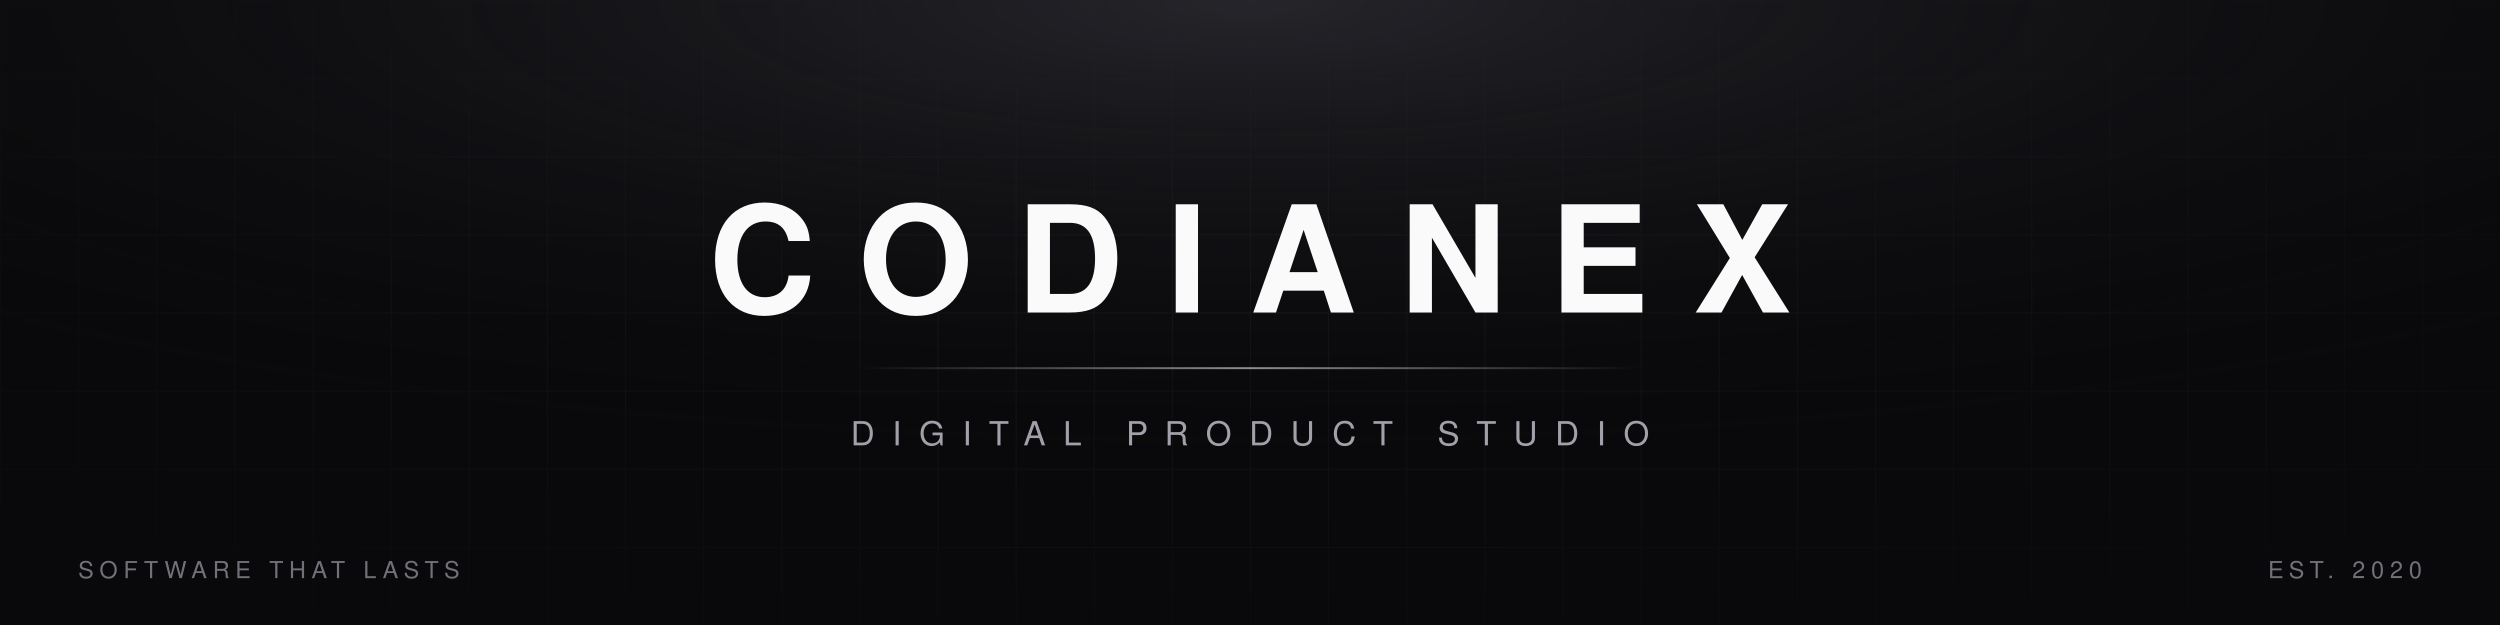
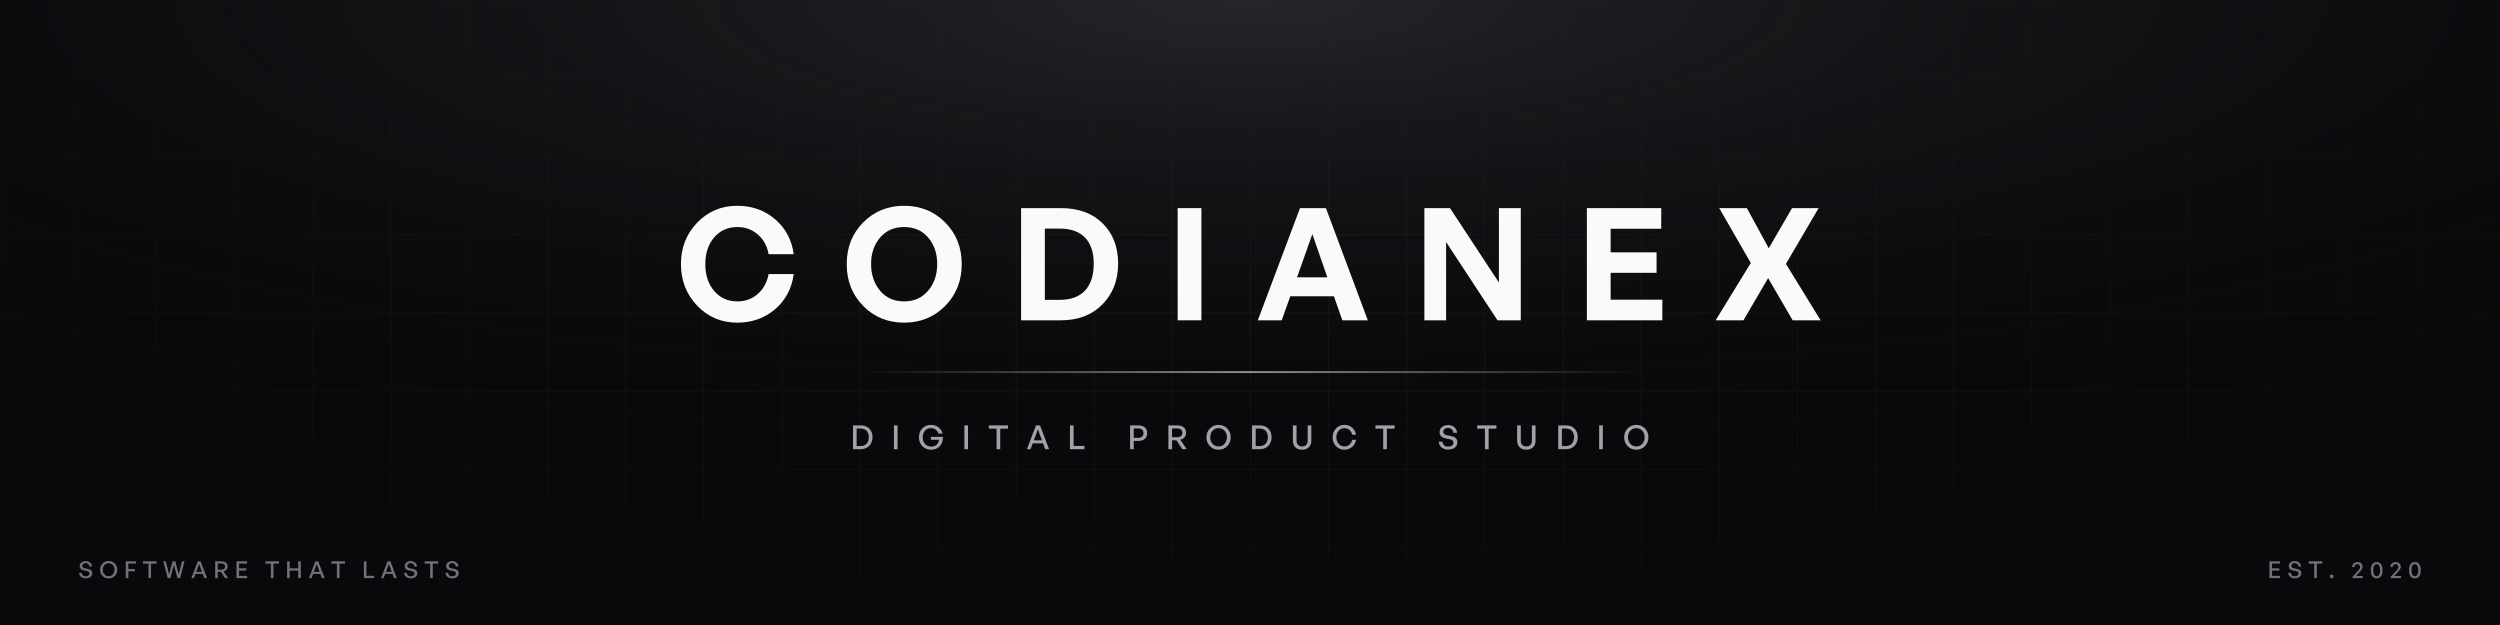
<svg xmlns="http://www.w3.org/2000/svg" viewBox="0 0 1280 320" width="1280" height="320" role="img" aria-labelledby="t d">
  <defs>
    <radialGradient id="glow" cx="50%" cy="0%" r="75%">
      <stop offset="0" stop-color="#2a2a30" stop-opacity=".85" />
      <stop offset="1" stop-color="#09090b" stop-opacity="0" />
    </radialGradient>
    <linearGradient id="rule" x1="0" x2="1">
      <stop offset="0" stop-color="#fafafa" stop-opacity="0" />
      <stop offset=".5" stop-color="#fafafa" stop-opacity=".55" />
      <stop offset="1" stop-color="#fafafa" stop-opacity="0" />
    </linearGradient>
    <pattern id="grid" width="40" height="40" patternUnits="userSpaceOnUse">
      <path d="M40 0H0V40" fill="none" stroke="#fafafa" stroke-opacity=".05" />
    </pattern>
    <radialGradient id="fm" cx="50%" cy="45%" r="70%">
      <stop offset="0" stop-color="#fff" />
      <stop offset="1" stop-color="#000" />
    </radialGradient>
    <mask id="fade">
      <rect width="1280" height="320" fill="url(#fm)" />
    </mask>
  </defs>
  <rect width="1280" height="320" fill="#09090b" />
  <rect width="1280" height="320" fill="url(#grid)" mask="url(#fade)" />
  <rect width="1280" height="320" fill="url(#glow)" />
-   <g font-family="'General Sans','Helvetica Neue',Helvetica,Arial,sans-serif" text-anchor="middle" fill="#fafafa">
-     <text x="640" y="160" font-size="76" font-weight="600" letter-spacing="22">CODIANEX</text>
-     <rect x="440" y="188" width="400" height="1" fill="url(#rule)" />
-     <text x="640" y="228" font-size="17" font-weight="500" letter-spacing="9" fill="#a1a1aa">DIGITAL PRODUCT STUDIO</text>
+   <g fill="#fafafa">
+     <path transform="translate(346.08 164) scale(0.08 -0.08)" d="M392 -15Q240 -15 136.0 93.5Q32 202 32 360Q32 517 136.0 625.0Q240 733 392 733Q534 733 634.5 647.0Q735 561 754 423H593Q580 500 525.0 548.5Q470 597 394 597Q302 597 245.0 531.0Q188 465 188 360Q188 254 245.0 187.5Q302 121 394 121Q470 121 524.5 169.5Q579 218 593 296H754Q735 157 634.5 71.0Q534 -15 392 -15Z" />
+     <path transform="translate(430.96 164) scale(0.08 -0.08)" d="M399 -15Q243 -15 137.5 92.0Q32 199 32 360Q32 520 137.5 626.5Q243 733 399 733Q556 733 662.0 626.5Q768 520 768 360Q768 199 662.0 92.0Q556 -15 399 -15ZM399 597Q303 597 245.5 529.5Q188 462 188.0 360.0Q188 258 245.5 189.5Q303 121 399.0 121.0Q495 121 553.0 189.5Q611 258 611.0 360.0Q611 462 553.5 529.5Q496 597 399 597Z" />
+     <path transform="translate(516.88 164) scale(0.08 -0.08)" d="M329 0H74V718H329Q498 718 596.5 620.0Q695 522 695.0 363.0Q695 204 594.5 102.0Q494 0 329 0ZM226 587V131H321Q428 131 483.5 191.0Q539 251 539 363Q539 471 483.5 529.0Q428 587 321 587Z" />
+     <path transform="translate(597.04 164) scale(0.08 -0.08)" d="M226 0H74V718H226Z" />
+     <path transform="translate(642.96 164) scale(0.08 -0.08)" d="M554 0 500 154H221L166 0H13L283 718H449L717 0ZM362 552 264 275H458Z" />
+     <path transform="translate(723.36 164) scale(0.08 -0.08)" d="M542 0 213 501V0H74V718H238L551 242V718H691V0Z" />
+     <path transform="translate(806.56 164) scale(0.08 -0.08)" d="M557 132V0H74V718H550V586H226V435H520V304H226V132Z" />
+     <path transform="translate(876.64 164) scale(0.08 -0.08)" d="M200 0H22L247 367L45 718H222L362 461L511 718H681L472 361L694 0H515L358 270Z" />
  </g>
-   <g font-family="'General Sans','Helvetica Neue',Helvetica,Arial,sans-serif" font-size="12" letter-spacing="3" fill="#71717a">
-     <text x="40" y="296">SOFTWARE THAT LASTS</text>
-     <text x="1240" y="296" text-anchor="end">EST. 2020</text>
+   <rect x="440" y="190" width="400" height="1" fill="url(#rule)" />
+   <g fill="#a1a1aa">
+     <path transform="translate(435.41 230) scale(0.017 -0.017)" d="M305 0H78V718H305Q474 718 570.0 620.0Q666 522 666 362Q666 204 568.0 102.0Q470 0 305 0ZM188 623V95H300Q422 95 488.0 166.0Q554 237 554 362Q554 485 488.5 554.0Q423 623 300 623Z" />
+     <path transform="translate(456.36 230) scale(0.017 -0.017)" d="M188 0H78V718H188Z" />
+     <path transform="translate(469.88 230) scale(0.017 -0.017)" d="M403 -15Q247 -15 141.5 91.5Q36 198 36 360Q36 520 138.5 626.5Q241 733 397 733Q531 733 624.0 660.5Q717 588 751 471H623Q602 544 542.5 589.0Q483 634 394 634Q286 634 218.0 558.5Q150 483 150 358Q150 236 219.5 157.5Q289 79 407 79Q505 79 567.0 134.5Q629 190 644 284H396V372H760Q763 199 665.0 92.0Q567 -15 403 -15Z" />
+     <path transform="translate(492.43 230) scale(0.017 -0.017)" d="M188 0H78V718H188Z" />
+     <path transform="translate(505.95 230) scale(0.017 -0.017)" d="M363 0H253V619H19V718H597V619H363Z" />
+     <path transform="translate(525.42 230) scale(0.017 -0.017)" d="M572 0 507 178H197L131 0H20L295 718H416L689 0ZM353 598 230 267H474Z" />
+     <path transform="translate(546.49 230) scale(0.017 -0.017)" d="M513 0H78V718H188V99H513Z" />
+     <path transform="translate(577.28 230) scale(0.017 -0.017)" d="M327 250H188V0H78V718H327Q450 718 521.0 657.5Q592 597 592 486Q592 374 520.5 312.0Q449 250 327 250ZM326 625H188V343H326Q399 343 440.5 380.5Q482 418 482 485Q482 551 440.5 588.0Q399 625 326 625Z" />
+     <path transform="translate(596.89 230) scale(0.017 -0.017)" d="M188 0H78V718H346Q470 718 540.0 659.5Q610 601 610 494Q610 417 564.0 361.0Q518 305 436 286L631 0H499L320 270H188ZM188 626V362H339Q416 362 457.5 395.5Q499 429 499 494Q499 558 457.5 592.0Q416 626 339 626Z" />
+     <path transform="translate(617.09 230) scale(0.017 -0.017)" d="M661.5 93.0Q557 -15 401.0 -15.0Q245 -15 140.5 93.0Q36 201 36.0 360.0Q36 519 140.5 626.0Q245 733 401.0 733.0Q557 733 661.5 626.0Q766 519 766.0 360.0Q766 201 661.5 93.0ZM219.5 163.0Q289 84 401.0 84.0Q513 84 582.5 163.0Q652 242 652.0 360.0Q652 478 582.5 556.0Q513 634 401.0 634.0Q289 634 219.5 556.0Q150 478 150.0 360.0Q150 242 219.5 163.0Z" />
+     <path transform="translate(639.72 230) scale(0.017 -0.017)" d="M305 0H78V718H305Q474 718 570.0 620.0Q666 522 666 362Q666 204 568.0 102.0Q470 0 305 0ZM188 623V95H300Q422 95 488.0 166.0Q554 237 554 362Q554 485 488.5 554.0Q423 623 300 623Z" />
+     <path transform="translate(660.67 230) scale(0.017 -0.017)" d="M631 718V258Q631 134 556.0 59.5Q481 -15 353.0 -15.0Q225 -15 150.5 59.0Q76 133 76 258V718H186V255Q186 176 230.0 130.0Q274 84 353.0 84.0Q432 84 476.5 130.0Q521 176 521 255V718Z" />
+     <path transform="translate(681.68 230) scale(0.017 -0.017)" d="M391 -15Q241 -15 138.5 93.0Q36 201 36 360Q36 518 138.5 625.5Q241 733 391 733Q526 733 624.0 650.5Q722 568 742 436H625Q610 523 545.5 578.5Q481 634 392 634Q286 634 218.0 557.0Q150 480 150 360Q150 239 218.0 161.5Q286 84 392 84Q481 84 545.5 139.5Q610 195 625 283H742Q722 150 624.0 67.5Q526 -15 391 -15Z" />
+     <path transform="translate(703.90 230) scale(0.017 -0.017)" d="M363 0H253V619H19V718H597V619H363Z" />
+     <path transform="translate(735.93 230) scale(0.017 -0.017)" d="M603 210Q603 114 529.5 52.0Q456 -10 329 -10Q201 -10 125.0 54.5Q49 119 42 228H154Q158 158 202.0 118.0Q246 78 327 78Q397 78 441.5 109.5Q486 141 486 195Q486 239 457.0 264.0Q428 289 364 303L260 323Q67 361 67 516Q67 607 139.0 667.5Q211 728 322 728Q435 728 510.5 664.0Q586 600 593 494H481Q476 559 433.0 599.5Q390 640 323.0 640.0Q256 640 217.5 606.0Q179 572 179 523Q179 476 212.5 452.5Q246 429 305 417L411 396Q507 377 555.0 332.5Q603 288 603 210Z" />
+     <path transform="translate(756.01 230) scale(0.017 -0.017)" d="M363 0H253V619H19V718H597V619H363Z" />
+     <path transform="translate(775.48 230) scale(0.017 -0.017)" d="M631 718V258Q631 134 556.0 59.5Q481 -15 353.0 -15.0Q225 -15 150.5 59.0Q76 133 76 258V718H186V255Q186 176 230.0 130.0Q274 84 353.0 84.0Q432 84 476.5 130.0Q521 176 521 255V718Z" />
+     <path transform="translate(796.49 230) scale(0.017 -0.017)" d="M305 0H78V718H305Q474 718 570.0 620.0Q666 522 666 362Q666 204 568.0 102.0Q470 0 305 0ZM188 623V95H300Q422 95 488.0 166.0Q554 237 554 362Q554 485 488.5 554.0Q423 623 300 623Z" />
+     <path transform="translate(817.44 230) scale(0.017 -0.017)" d="M188 0H78V718H188Z" />
+     <path transform="translate(830.96 230) scale(0.017 -0.017)" d="M661.5 93.0Q557 -15 401.0 -15.0Q245 -15 140.5 93.0Q36 201 36.0 360.0Q36 519 140.5 626.0Q245 733 401.0 733.0Q557 733 661.5 626.0Q766 519 766.0 360.0Q766 201 661.5 93.0ZM219.5 163.0Q289 84 401.0 84.0Q513 84 582.5 163.0Q652 242 652.0 360.0Q652 478 582.5 556.0Q513 634 401.0 634.0Q289 634 219.5 556.0Q150 478 150.0 360.0Q150 242 219.5 163.0Z" />
+   </g>
+   <g fill="#71717a">
+     <path transform="translate(40.00 296) scale(0.012 -0.012)" d="M603 210Q603 114 529.5 52.0Q456 -10 329 -10Q201 -10 125.0 54.5Q49 119 42 228H154Q158 158 202.0 118.0Q246 78 327 78Q397 78 441.5 109.5Q486 141 486 195Q486 239 457.0 264.0Q428 289 364 303L260 323Q67 361 67 516Q67 607 139.0 667.5Q211 728 322 728Q435 728 510.5 664.0Q586 600 593 494H481Q476 559 433.0 599.5Q390 640 323.0 640.0Q256 640 217.5 606.0Q179 572 179 523Q179 476 212.5 452.5Q246 429 305 417L411 396Q507 377 555.0 332.5Q603 288 603 210Z" />
+     <path transform="translate(50.82 296) scale(0.012 -0.012)" d="M661.5 93.0Q557 -15 401.0 -15.0Q245 -15 140.5 93.0Q36 201 36.0 360.0Q36 519 140.5 626.0Q245 733 401.0 733.0Q557 733 661.5 626.0Q766 519 766.0 360.0Q766 201 661.5 93.0ZM219.5 163.0Q289 84 401.0 84.0Q513 84 582.5 163.0Q652 242 652.0 360.0Q652 478 582.5 556.0Q513 634 401.0 634.0Q289 634 219.5 556.0Q150 478 150.0 360.0Q150 242 219.5 163.0Z" />
+     <path transform="translate(63.45 296) scale(0.012 -0.012)" d="M188 0H78V718H514V622H188V388H466V292H188Z" />
+     <path transform="translate(72.98 296) scale(0.012 -0.012)" d="M363 0H253V619H19V718H597V619H363Z" />
+     <path transform="translate(83.37 296) scale(0.012 -0.012)" d="M625 0 473 563 320 0H207L20 718H128L266 165L417 718H531L680 164L818 718H926L739 0Z" />
+     <path transform="translate(97.72 296) scale(0.012 -0.012)" d="M572 0 507 178H197L131 0H20L295 718H416L689 0ZM353 598 230 267H474Z" />
+     <path transform="translate(109.24 296) scale(0.012 -0.012)" d="M188 0H78V718H346Q470 718 540.0 659.5Q610 601 610 494Q610 417 564.0 361.0Q518 305 436 286L631 0H499L320 270H188ZM188 626V362H339Q416 362 457.5 395.5Q499 429 499 494Q499 558 457.5 592.0Q416 626 339 626Z" />
+     <path transform="translate(120.15 296) scale(0.012 -0.012)" d="M533 96V0H78V718H526V622H188V418H496V322H188V96Z" />
+     <path transform="translate(135.66 296) scale(0.012 -0.012)" d="M363 0H253V619H19V718H597V619H363Z" />
+     <path transform="translate(146.06 296) scale(0.012 -0.012)" d="M188 0H78V718H188V418H552V718H662V0H552V322H188Z" />
+     <path transform="translate(157.94 296) scale(0.012 -0.012)" d="M572 0 507 178H197L131 0H20L295 718H416L689 0ZM353 598 230 267H474Z" />
+     <path transform="translate(169.46 296) scale(0.012 -0.012)" d="M363 0H253V619H19V718H597V619H363Z" />
+     <path transform="translate(185.36 296) scale(0.012 -0.012)" d="M513 0H78V718H188V99H513Z" />
+     <path transform="translate(194.87 296) scale(0.012 -0.012)" d="M572 0 507 178H197L131 0H20L295 718H416L689 0ZM353 598 230 267H474Z" />
+     <path transform="translate(206.39 296) scale(0.012 -0.012)" d="M603 210Q603 114 529.5 52.0Q456 -10 329 -10Q201 -10 125.0 54.5Q49 119 42 228H154Q158 158 202.0 118.0Q246 78 327 78Q397 78 441.5 109.5Q486 141 486 195Q486 239 457.0 264.0Q428 289 364 303L260 323Q67 361 67 516Q67 607 139.0 667.5Q211 728 322 728Q435 728 510.5 664.0Q586 600 593 494H481Q476 559 433.0 599.5Q390 640 323.0 640.0Q256 640 217.5 606.0Q179 572 179 523Q179 476 212.5 452.5Q246 429 305 417L411 396Q507 377 555.0 332.5Q603 288 603 210Z" />
+     <path transform="translate(217.22 296) scale(0.012 -0.012)" d="M363 0H253V619H19V718H597V619H363Z" />
+     <path transform="translate(227.61 296) scale(0.012 -0.012)" d="M603 210Q603 114 529.5 52.0Q456 -10 329 -10Q201 -10 125.0 54.5Q49 119 42 228H154Q158 158 202.0 118.0Q246 78 327 78Q397 78 441.5 109.5Q486 141 486 195Q486 239 457.0 264.0Q428 289 364 303L260 323Q67 361 67 516Q67 607 139.0 667.5Q211 728 322 728Q435 728 510.5 664.0Q586 600 593 494H481Q476 559 433.0 599.5Q390 640 323.0 640.0Q256 640 217.5 606.0Q179 572 179 523Q179 476 212.5 452.5Q246 429 305 417L411 396Q507 377 555.0 332.5Q603 288 603 210Z" />
+   </g>
+   <g fill="#71717a">
+     <path transform="translate(1161.03 296) scale(0.012 -0.012)" d="M533 96V0H78V718H526V622H188V418H496V322H188V96Z" />
+     <path transform="translate(1171.04 296) scale(0.012 -0.012)" d="M603 210Q603 114 529.5 52.0Q456 -10 329 -10Q201 -10 125.0 54.5Q49 119 42 228H154Q158 158 202.0 118.0Q246 78 327 78Q397 78 441.5 109.5Q486 141 486 195Q486 239 457.0 264.0Q428 289 364 303L260 323Q67 361 67 516Q67 607 139.0 667.5Q211 728 322 728Q435 728 510.5 664.0Q586 600 593 494H481Q476 559 433.0 599.5Q390 640 323.0 640.0Q256 640 217.5 606.0Q179 572 179 523Q179 476 212.5 452.5Q246 429 305 417L411 396Q507 377 555.0 332.5Q603 288 603 210Z" />
+     <path transform="translate(1181.86 296) scale(0.012 -0.012)" d="M363 0H253V619H19V718H597V619H363Z" />
+     <path transform="translate(1192.25 296) scale(0.012 -0.012)" d="M207 72Q207 38 185.5 16.5Q164 -5 130.0 -5.0Q96 -5 74.5 16.5Q53 38 53 72Q53 107 74.5 129.0Q96 151 130.0 151.0Q164 151 185.5 129.0Q207 107 207 72Z" />
+     <path transform="translate(1203.88 296) scale(0.012 -0.012)" d="M489 90V0H52V58L263 286Q325 354 349.5 395.5Q374 437 374 481Q374 531 342.0 563.0Q310 595 258 595Q202 595 167.5 561.0Q133 527 133 471H34Q34 565 98.0 625.5Q162 686 262 686Q356 686 418.0 631.0Q480 576 480 493Q480 435 451.5 383.5Q423 332 340 244L204 90Z" />
+     <path transform="translate(1213.28 296) scale(0.012 -0.012)" d="M113.0 79.5Q49 169 49.0 337.0Q49 505 113.5 595.5Q178 686 298.0 686.0Q418 686 483.0 595.5Q548 505 548.0 337.0Q548 169 483.5 79.5Q419 -10 298.0 -10.0Q177 -10 113.0 79.5ZM153 337Q153 212 190.0 146.5Q227 81 298.0 81.0Q369 81 406.5 146.0Q444 211 444 337Q444 464 406.5 529.5Q369 595 298 595Q228 595 190.5 529.0Q153 463 153 337Z" />
+     <path transform="translate(1223.44 296) scale(0.012 -0.012)" d="M489 90V0H52V58L263 286Q325 354 349.5 395.5Q374 437 374 481Q374 531 342.0 563.0Q310 595 258 595Q202 595 167.5 561.0Q133 527 133 471H34Q34 565 98.0 625.5Q162 686 262 686Q356 686 418.0 631.0Q480 576 480 493Q480 435 451.5 383.5Q423 332 340 244L204 90Z" />
+     <path transform="translate(1232.84 296) scale(0.012 -0.012)" d="M113.0 79.5Q49 169 49.0 337.0Q49 505 113.5 595.5Q178 686 298.0 686.0Q418 686 483.0 595.5Q548 505 548.0 337.0Q548 169 483.5 79.5Q419 -10 298.0 -10.0Q177 -10 113.0 79.5ZM153 337Q153 212 190.0 146.5Q227 81 298.0 81.0Q369 81 406.5 146.0Q444 211 444 337Q444 464 406.5 529.5Q369 595 298 595Q228 595 190.5 529.0Q153 463 153 337Z" />
  </g>
</svg>
